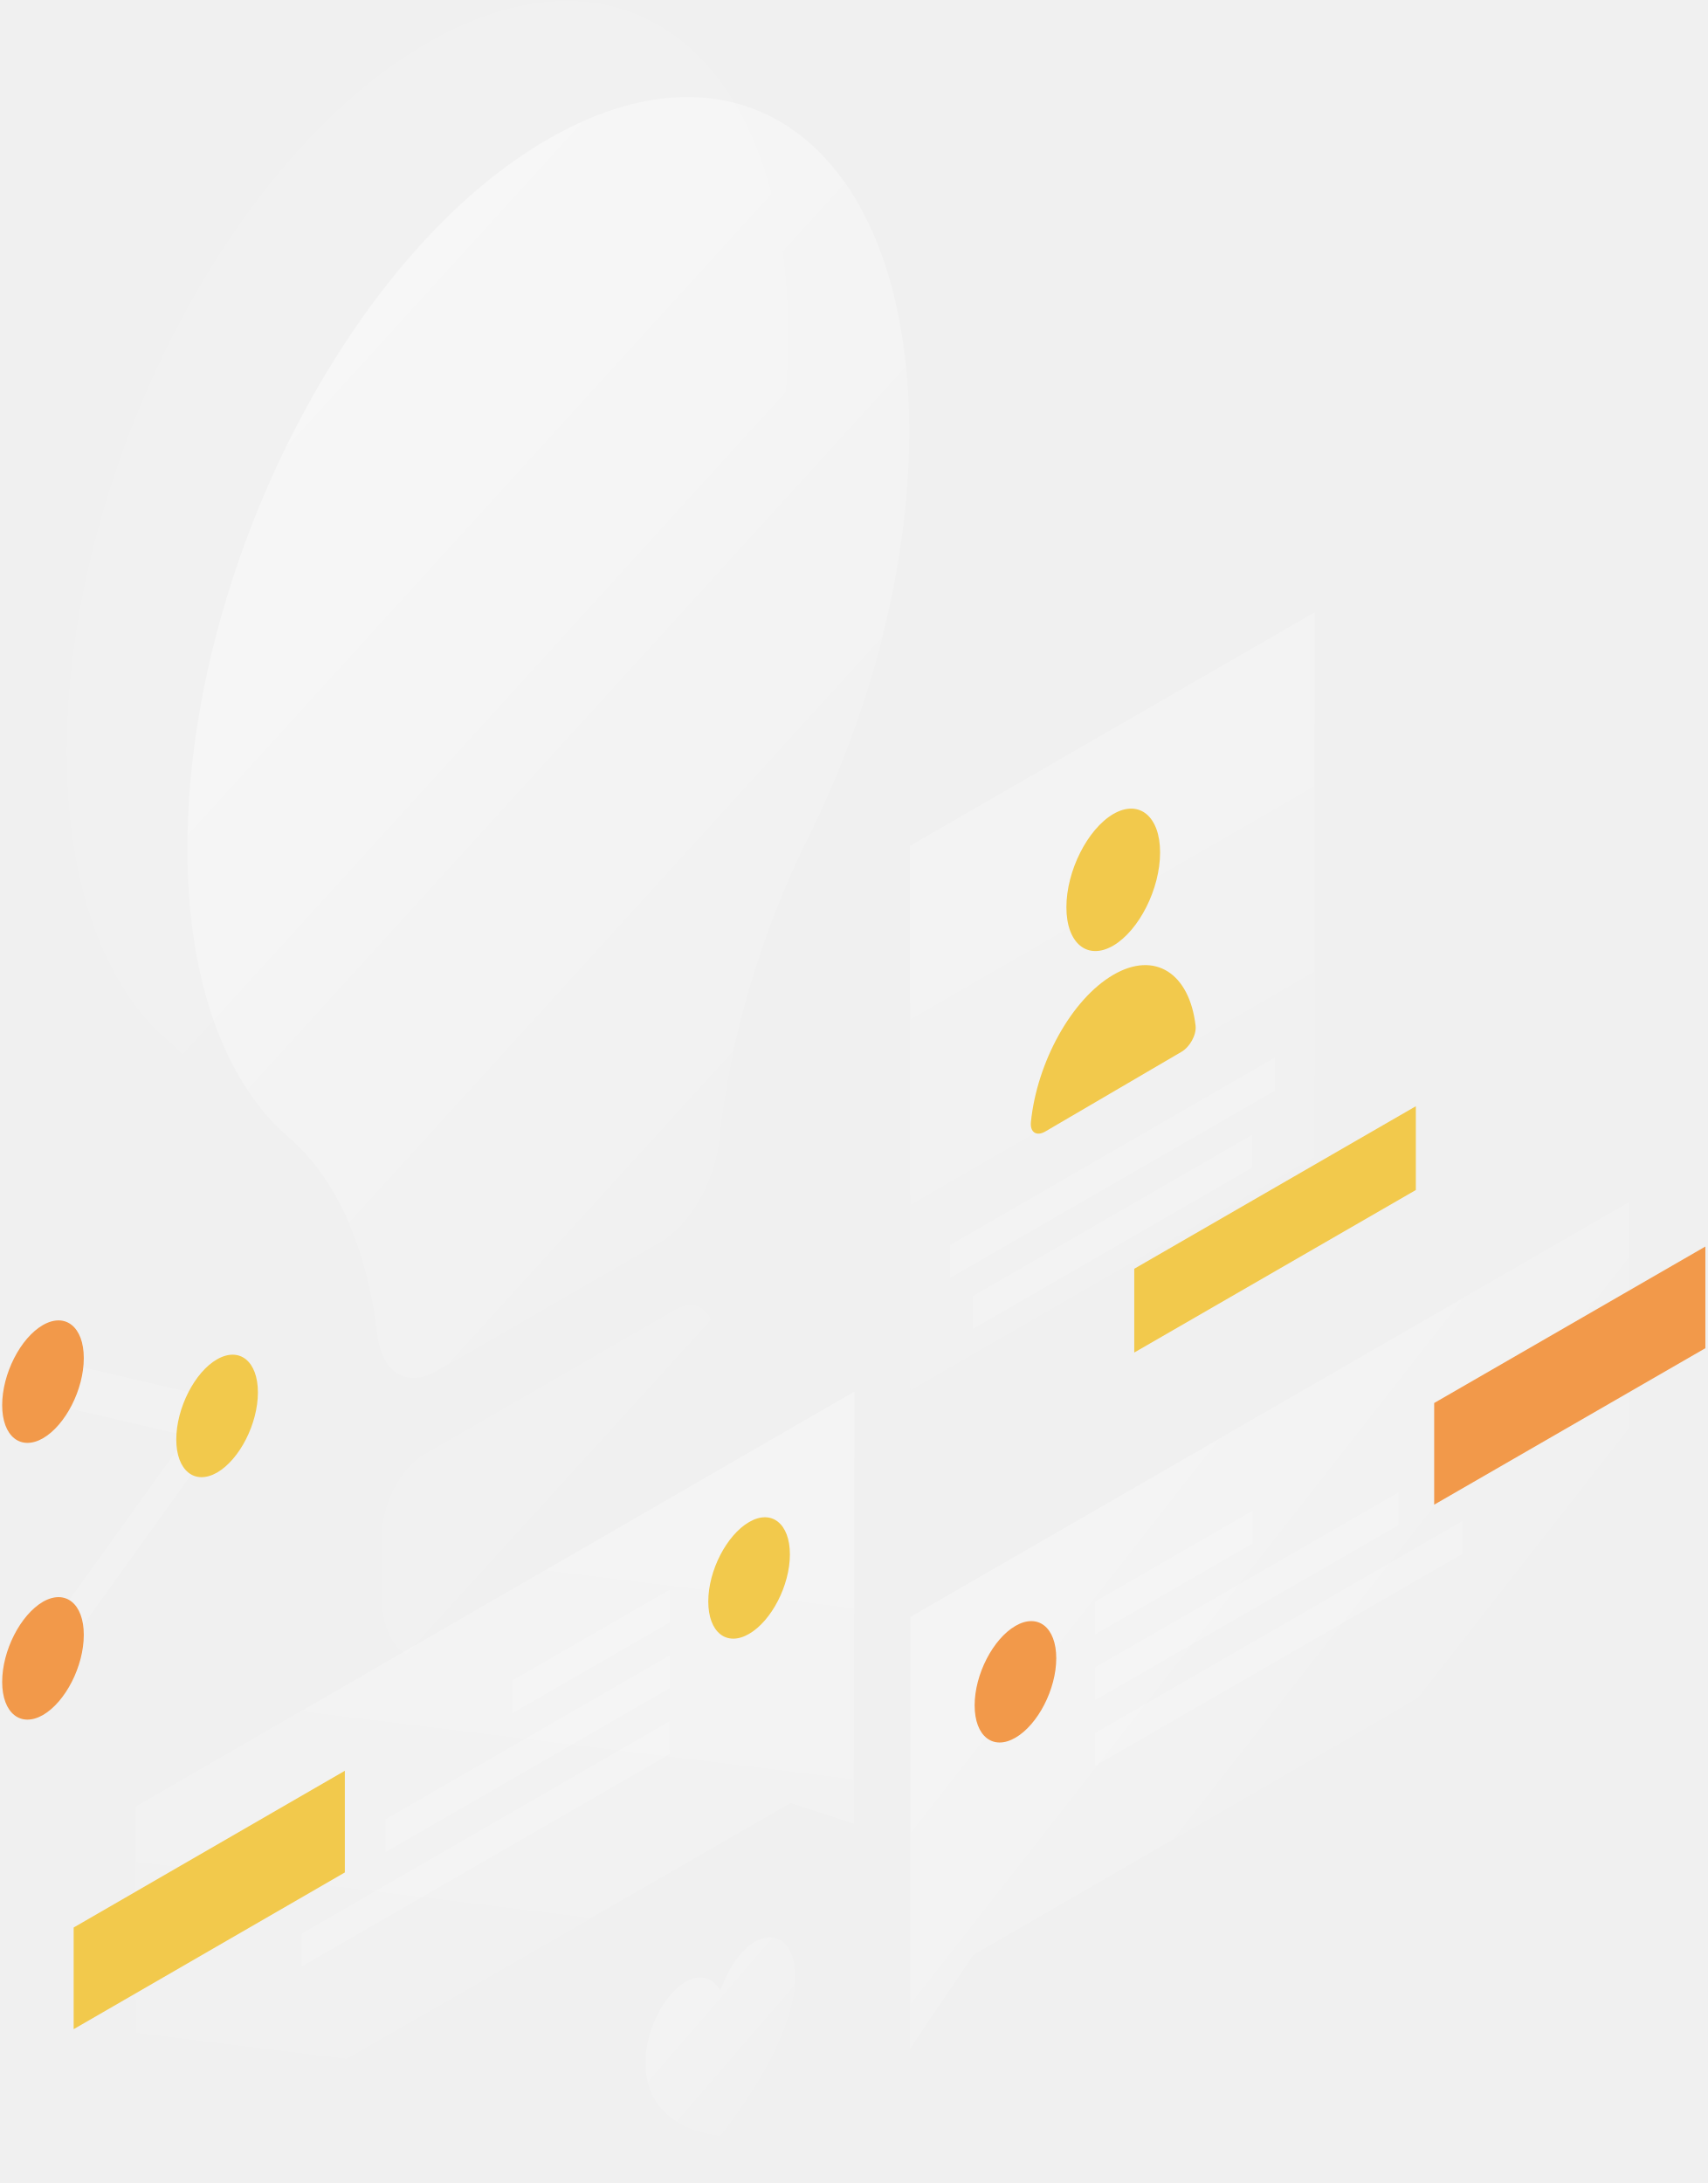
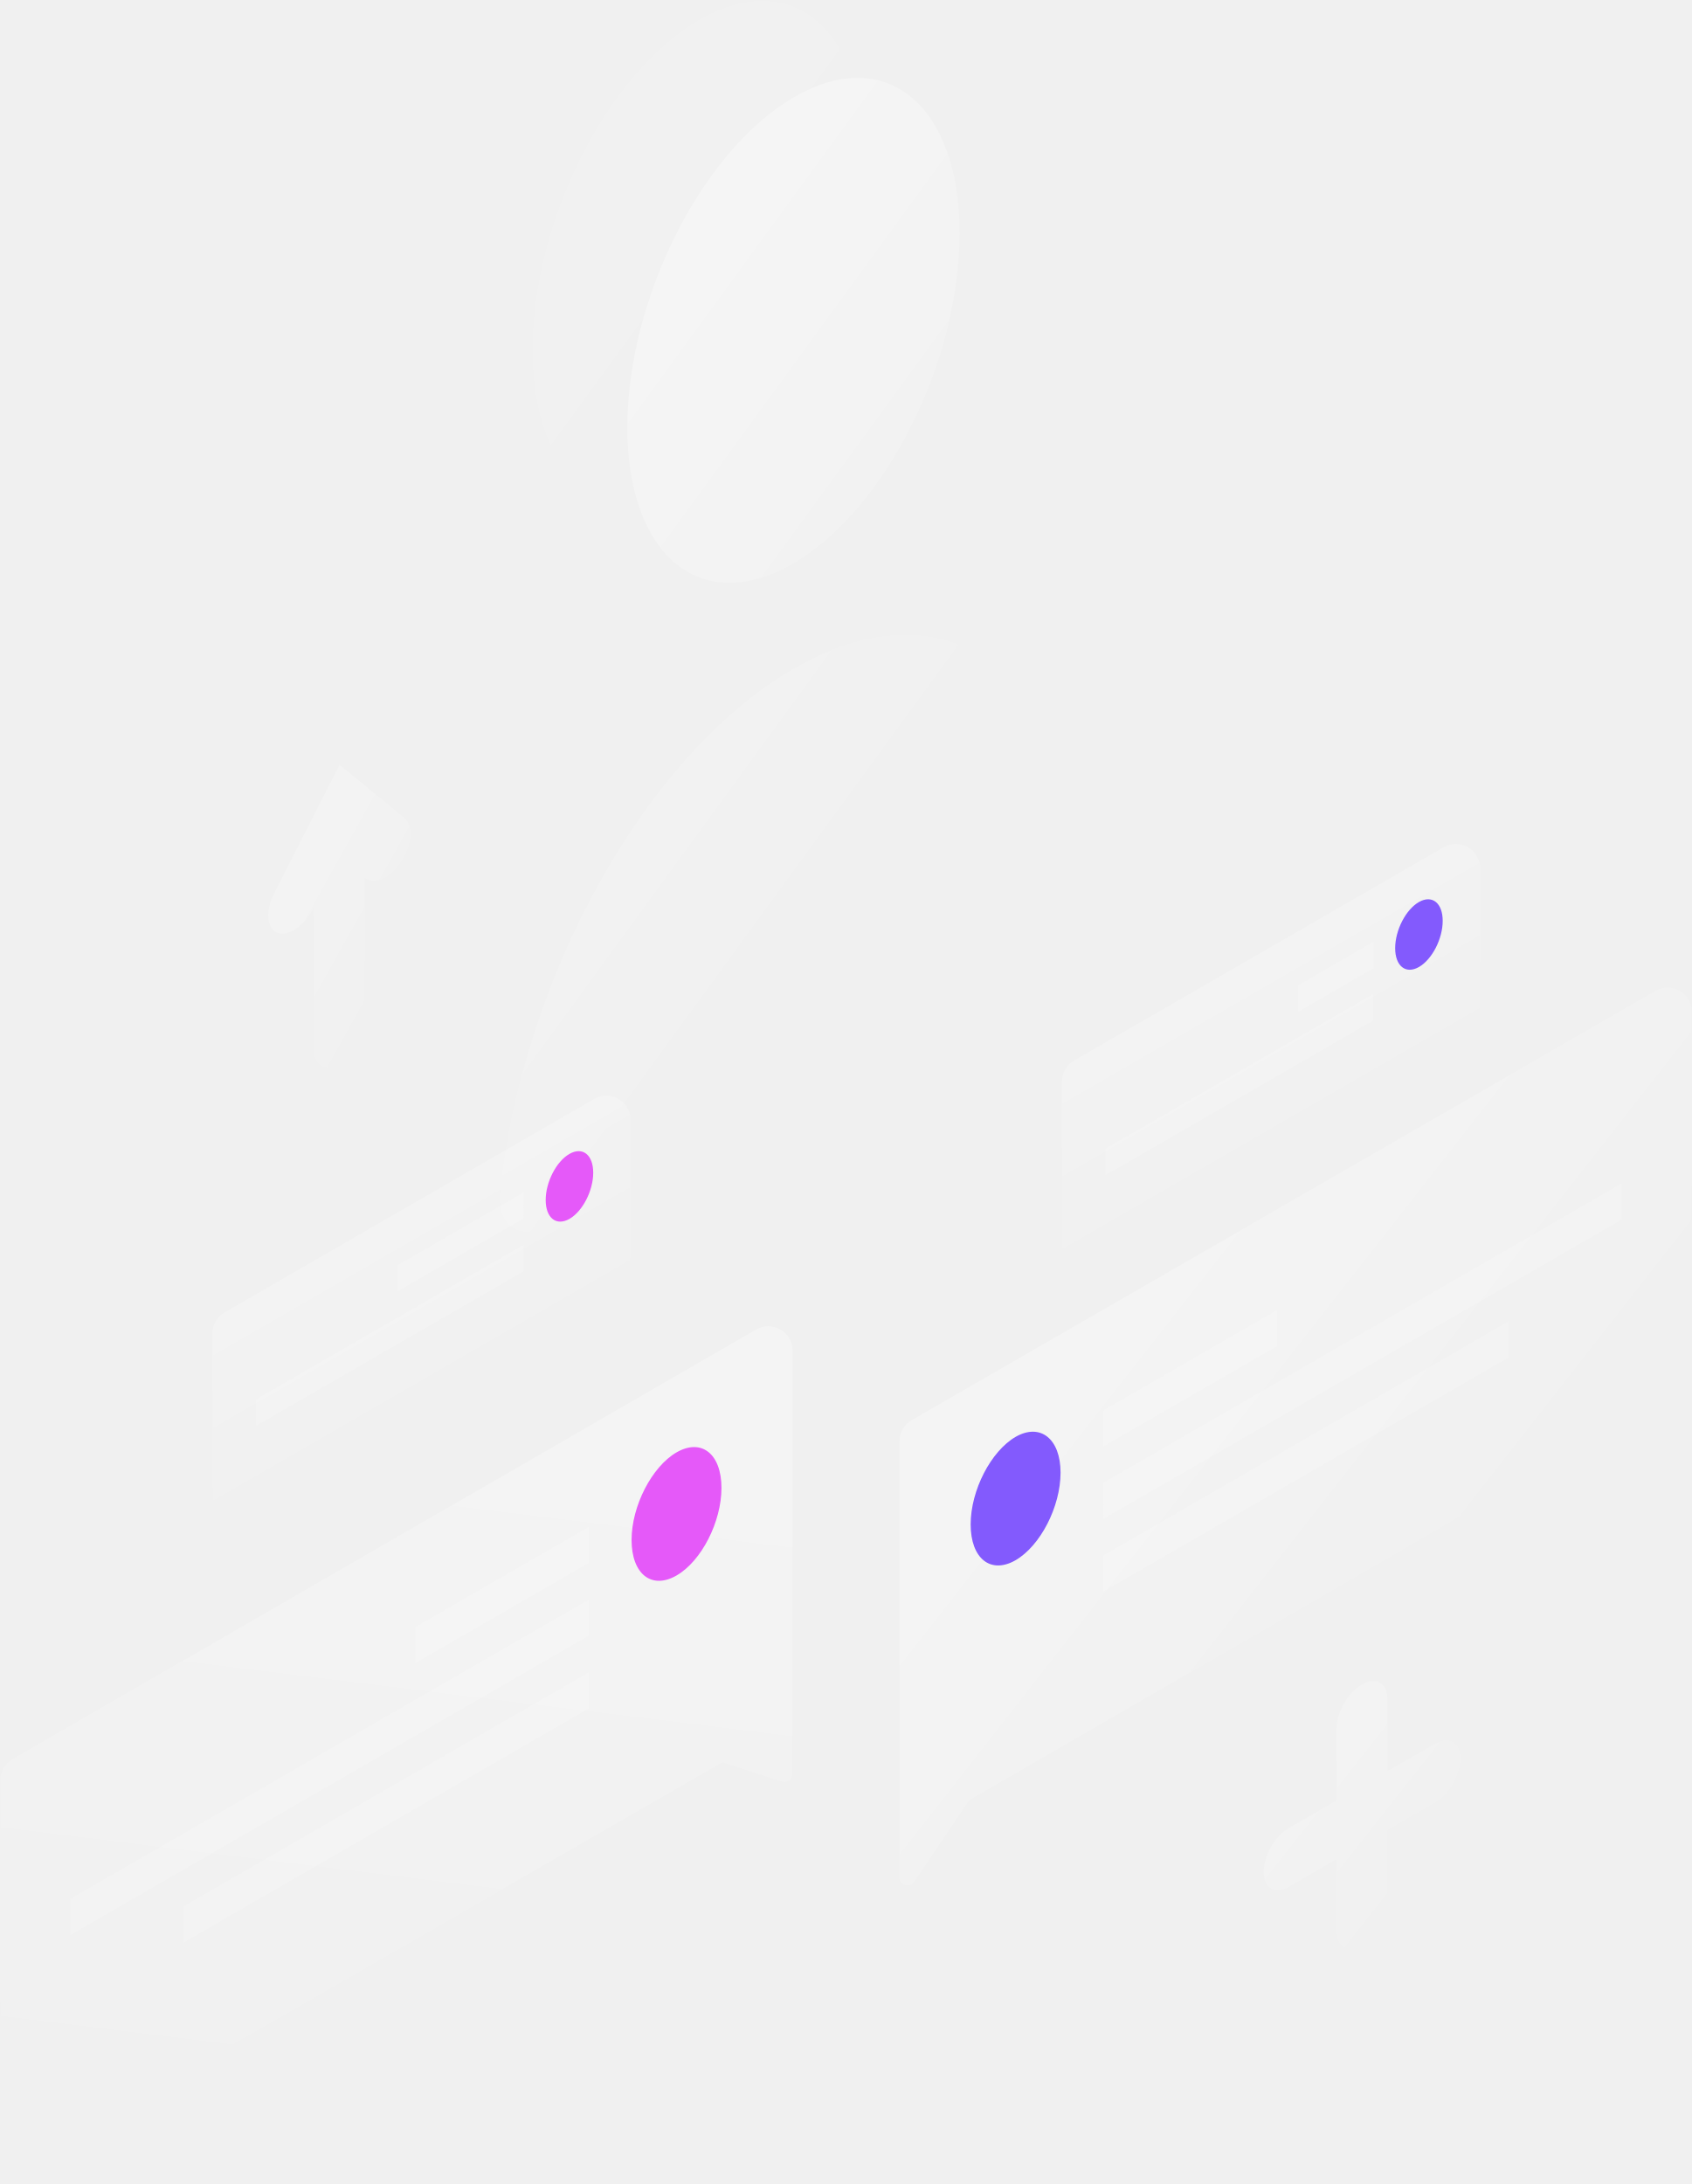
- <svg xmlns="http://www.w3.org/2000/svg" version="1.1" id="Слой_1" x="0px" y="0px" viewBox="0 0 707 904" style="enable-background:new 0 0 707 904;" xml:space="preserve">
-   <style type="text/css">
- 	.st0{opacity:7.000000e-02;fill:url(#SVGID_1_);enable-background:new    ;}
- 	.st1{opacity:7.000000e-02;fill:url(#SVGID_2_);enable-background:new    ;}
- 	.st2{opacity:0.4;fill:url(#SVGID_3_);enable-background:new    ;}
- 	.st3{opacity:0.4;fill:url(#SVGID_4_);enable-background:new    ;}
- 	.st4{opacity:0.3;fill:url(#SVGID_5_);enable-background:new    ;}
- 	.st5{fill:#F2994A;}
- 	.st6{opacity:0.15;fill:#FFFFFF;enable-background:new    ;}
- 	.st7{opacity:0.3;fill:url(#SVGID_6_);enable-background:new    ;}
- 	.st8{fill:#F2C94C;}
- 	.st9{opacity:0.3;fill:url(#SVGID_7_);enable-background:new    ;}
- 	.st10{opacity:0.2;fill:url(#SVGID_8_);enable-background:new    ;}
- </style>
-   <linearGradient id="SVGID_1_" gradientUnits="userSpaceOnUse" x1="59.695" y1="757.283" x2="365.739" y2="478.628" gradientTransform="matrix(1 0 0 -1 0 904)">
-     <stop offset="0" style="stop-color:#FFFFFF" />
-     <stop offset="1" style="stop-color:#FFFFFF;stop-opacity:0" />
-   </linearGradient>
-   <path class="st0" d="M69.6,431.2c-26-22.3-42-63.8-42-119.8c0-115,67.4-247.2,150.4-294.2c83.1-47.1,149.3,8.1,148.5,124  c-0.4,55.1-16.2,114.2-41.7,165.6c-19.7,39.6-32.6,83.8-36.9,124.9c-1.7,17.6-12.2,35.8-24.3,42.8l-92.8,53.5  c-12.2,7.1-22.6,0.7-24.5-14.8C102.1,477.1,89.3,448.3,69.6,431.2z" />
-   <linearGradient id="SVGID_2_" gradientUnits="userSpaceOnUse" x1="-98.683" y1="583.388" x2="207.362" y2="304.733" gradientTransform="matrix(1 0 0 -1 0 904)">
-     <stop offset="0" style="stop-color:#FFFFFF" />
-     <stop offset="1" style="stop-color:#FFFFFF;stop-opacity:0" />
-   </linearGradient>
-   <path class="st1" d="M108.1,621.2l0-24.6c0-13.2,7.6-28.1,17.1-33.8l104.2-60.2c9.5-5.5,17.1,0.7,17.1,13.9l0,24.6  c0,19.8-10.4,41.8-24,52.6l-90.6,52.3C118.4,651.1,108.1,640.8,108.1,621.2z" />
-   <linearGradient id="SVGID_3_" gradientUnits="userSpaceOnUse" x1="109.714" y1="717.503" x2="415.758" y2="438.848" gradientTransform="matrix(1 0 0 -1 0 904)">
-     <stop offset="0" style="stop-color:#FFFFFF" />
-     <stop offset="1" style="stop-color:#FFFFFF;stop-opacity:0" />
-   </linearGradient>
-   <path class="st2" d="M119.6,471c-26-22.3-42-63.8-42-119.8c0-115,67.4-247.2,150.4-294.2c83.1-47.1,149.3,8.1,148.5,124  c-0.4,55.1-16.2,114.2-41.7,165.6c-19.7,39.6-32.6,83.8-36.9,124.9c-1.7,17.6-12.2,35.8-24.3,42.8l-92.8,53.5  c-12.2,7.1-22.6,0.7-24.5-14.8C152.1,516.9,139.3,488,119.6,471z" />
-   <linearGradient id="SVGID_4_" gradientUnits="userSpaceOnUse" x1="-48.664" y1="543.607" x2="257.381" y2="264.952" gradientTransform="matrix(1 0 0 -1 0 904)">
-     <stop offset="0" style="stop-color:#FFFFFF" />
-     <stop offset="1" style="stop-color:#FFFFFF;stop-opacity:0" />
-   </linearGradient>
-   <path class="st3" d="M158.1,661l0-24.6c0-13.2,7.6-28.1,17.1-33.8l104.2-60.2c9.5-5.5,17.1,0.7,17.1,13.9l0,24.6  c0,19.8-10.4,41.8-24,52.6l-90.6,52.3C168.4,690.9,158.1,680.6,158.1,661z" />
-   <linearGradient id="SVGID_5_" gradientUnits="userSpaceOnUse" x1="441.853" y1="296.523" x2="595.503" y2="176.219" gradientTransform="matrix(1 0 0 -1 0 904)">
-     <stop offset="0" style="stop-color:#FFFFFF" />
-     <stop offset="1" style="stop-color:#FFFFFF;stop-opacity:0" />
-   </linearGradient>
-   <path class="st4" d="M377,669.6l297.6-171.8l-0.1,155.1L403.1,809.5l-26.3,38.9L377,669.6z" />
-   <path class="st5" d="M706.2,558.3l0-42.1L593.9,581l0,42.1L706.2,558.3z" />
-   <path class="st6" d="M453.5,663.2l65.2-37.6l0,13.6l-65.2,37.6L453.5,663.2z" />
-   <path class="st6" d="M453.4,690.5l125.7-72.5l0,13.6l-125.7,72.5L453.4,690.5z" />
-   <path class="st6" d="M453.4,717.7l152.3-87.9l0,13.6l-152.3,87.9L453.4,717.7z" />
-   <path class="st5" d="M437.4,686.7c0,12.8-7.6,27.5-16.9,32.9c-9.3,5.4-16.9-0.6-16.9-13.4c0-12.8,7.6-27.5,16.9-32.9  C429.8,667.9,437.4,673.9,437.4,686.7z" />
-   <linearGradient id="SVGID_6_" gradientUnits="userSpaceOnUse" x1="225.973" y1="322.647" x2="187.504" y2="10.617" gradientTransform="matrix(1 0 0 -1 0 904)">
-     <stop offset="0" style="stop-color:#FFFFFF" />
-     <stop offset="1" style="stop-color:#FFFFFF;stop-opacity:0" />
-   </linearGradient>
-   <path class="st7" d="M353.8,576.3L56.2,748.1l-0.1,155.1l271.3-156.6l26.2,8.6L353.8,576.3z" />
-   <path class="st8" d="M142.8,775.4l0-42.1L30.5,798.2l0,42.1L142.8,775.4z" />
-   <path class="st6" d="M277.3,658.3l-65.2,37.6l0,13.6l65.2-37.6L277.3,658.3z" />
-   <path class="st6" d="M277.3,685.5l-117.7,67.9l0,13.6l117.7-67.9L277.3,685.5z" />
-   <path class="st6" d="M277.2,712.8L125,800.7l0,13.6l152.3-87.9L277.2,712.8z" />
-   <path class="st8" d="M293.3,663.2c0,12.8,7.6,18.8,16.9,13.4c9.3-5.4,16.9-20.1,16.9-32.9c0-12.8-7.6-18.8-16.9-13.4  C300.9,635.7,293.3,650.4,293.3,663.2z" />
-   <path class="st6" d="M21.8,563.3l-7.5,16.6l63.2,14.7l-65.7,91.5l7.5,7.9L100,581.6L21.8,563.3z" />
-   <path class="st5" d="M0.9,581.9c0,12.9,7.6,19,16.9,13.7c9.3-5.4,16.9-20.2,16.9-33.2c0-12.9-7.6-19-16.9-13.7  C8.4,554.1,0.9,569,0.9,581.9z" />
-   <path class="st5" d="M0.9,696.5c0,12.9,7.6,19,16.9,13.7c9.3-5.4,16.9-20.2,16.9-33.2c0-12.9-7.6-19-16.9-13.7  C8.4,668.8,0.9,683.6,0.9,696.5z" />
-   <path class="st8" d="M73,596.1c0,12.9,7.6,19,16.9,13.7c9.3-5.4,16.9-20.2,16.9-33.2c0-12.9-7.6-19-16.9-13.7S73,583.2,73,596.1z" />
-   <linearGradient id="SVGID_7_" gradientUnits="userSpaceOnUse" x1="358.941" y1="623.033" x2="507.708" y2="365.294" gradientTransform="matrix(1 0 0 -1 0 904)">
-     <stop offset="0" style="stop-color:#FFFFFF" />
-     <stop offset="1" style="stop-color:#FFFFFF;stop-opacity:0" />
-   </linearGradient>
-   <path class="st9" d="M544.4,253.6l-167.6,96.7l0,310.5l167.6-96.7L544.4,253.6z" />
-   <path class="st6" d="M528,437.9l-134.6,77.7l0,13.6L528,451.6L528,437.9z" />
-   <path class="st6" d="M518.6,469.9l-115.7,66.8l0,13.6l115.7-66.8L518.6,469.9z" />
-   <path class="st8" d="M469.7,525.4l116.6-67.3l0,34.7l-116.6,67.3L469.7,525.4z" />
-   <path class="st8" d="M441.6,375.7c0,15,8.7,22.1,19.4,15.9c10.7-6.3,19.4-23.5,19.4-38.6c0-15-8.7-22.1-19.4-15.9  C450.3,343.4,441.6,360.7,441.6,375.7z" />
-   <path class="st8" d="M461,403.7c17.3-10.1,31.6-0.6,34.1,21.1c0.4,3.8-2.4,8.8-5.9,10.8l-56.4,33c-3.5,2-6.3,0.4-5.9-3.9  C429.4,439.9,443.7,413.8,461,403.7z" />
-   <linearGradient id="SVGID_8_" gradientUnits="userSpaceOnUse" x1="285.489" y1="76.8" x2="330.252" y2="38.13" gradientTransform="matrix(1 0 0 -1 0 904)">
-     <stop offset="0" style="stop-color:#FFFFFF" />
-     <stop offset="1" style="stop-color:#FFFFFF;stop-opacity:0" />
-   </linearGradient>
-   <path class="st10" d="M298.3,884.6c60.5-77.8,16.7-106,0-60.4C281.5,798,237.8,876.6,298.3,884.6z" />
+ <svg xmlns="http://www.w3.org/2000/svg" width="313" height="404" viewBox="0 0 313 404" fill="none">
+   <path opacity="0.5" d="M146.574 123.837C173.957 107.856 196.594 122.792 200.599 157.279C201.295 163.244 196.768 171.126 191.239 174.348L101.91 226.514C96.381 229.736 91.854 227.124 92.55 220.331C96.555 181.272 119.236 139.818 146.574 123.837Z" fill="url(#paint0_linear)" />
+   <path opacity="0.5" d="M116.058 79.073C116.058 102.892 129.814 114.126 146.792 104.198C163.77 94.27 177.526 66.968 177.526 43.149C177.526 19.331 163.77 8.096 146.792 18.024C129.814 27.953 116.058 55.255 116.058 79.073Z" fill="url(#paint1_linear)" />
+   <path opacity="0.07" d="M128.987 109.554C156.369 93.574 179.006 108.509 183.011 142.996C183.708 148.962 179.181 156.843 173.652 160.066L84.323 212.232C78.794 215.454 74.267 212.841 74.963 206.048C78.968 166.989 101.605 125.535 128.987 109.554Z" fill="url(#paint2_linear)" />
+   <path opacity="0.07" d="M98.471 64.791C98.471 88.61 112.227 99.844 129.205 89.916C146.183 79.988 159.939 52.686 159.939 28.867C159.939 5.048 146.183 -6.186 129.205 3.742C112.227 13.67 98.471 40.972 98.471 64.791Z" fill="url(#paint3_linear)" />
+   <path opacity="0.2" d="M39.31 246.651C39.31 245.049 40.164 243.569 41.551 242.768L109.941 203.271C112.93 201.544 116.668 203.702 116.668 207.154V239.708L39.31 284.384V246.651Z" fill="url(#paint4_linear)" />
+   <path d="M100.952 221.985C100.952 225.295 102.911 226.862 105.349 225.469C107.787 224.076 109.746 220.244 109.746 216.934C109.746 213.625 107.787 212.057 105.349 213.451C102.911 214.844 100.952 218.676 100.952 221.985Z" fill="#E559F9" />
+   <path opacity="0.15" d="M96.86 220.548L73.614 234.004V238.837L96.904 225.382L96.86 220.548Z" fill="#FEFEFE" />
+   <path opacity="0.15" d="M96.86 230.259L47.32 258.867V263.788L96.86 235.179V230.259Z" fill="#FEFEFE" />
+   <path opacity="0.2" d="M196.463 200.06C196.463 198.457 197.318 196.977 198.706 196.176L267.095 156.717C270.085 154.993 273.821 157.15 273.821 160.601V193.159L196.463 237.835V200.06Z" fill="url(#paint5_linear)" />
+   <path d="M258.105 175.393C258.105 178.703 260.064 180.27 262.502 178.877C264.94 177.483 266.899 173.651 266.899 170.342C266.899 167.033 264.94 165.465 262.502 166.859C260.064 168.252 258.105 172.084 258.105 175.393Z" fill="#835AFD" />
+   <path opacity="0.15" d="M254.144 174.174L240.126 182.273V187.194L254.144 179.094V174.174Z" fill="#FEFEFE" />
+   <path opacity="0.15" d="M254.013 183.884L204.473 212.493V217.413L254.013 188.805V183.884Z" fill="#FEFEFE" />
+   <path opacity="0.3" d="M146.614 249.832C146.616 246.378 142.878 244.219 139.887 245.946L2.284 325.416C0.897 326.216 0.043 327.695 0.042 329.296L-7.43479e-05 403.129L133.645 325.969L144.617 329.553C145.583 329.869 146.575 329.149 146.575 328.133L146.614 249.832Z" fill="url(#paint6_linear)" />
+   <path d="M116.842 284.863C116.842 291.177 120.542 294.095 125.156 291.438C129.771 288.782 133.471 281.51 133.471 275.24C133.471 268.926 129.771 266.009 125.156 268.665C120.586 271.321 116.842 278.593 116.842 284.863Z" fill="#E559F9" />
+   <path opacity="0.15" d="M108.919 282.425L76.792 300.975V307.68L108.919 289.131V282.425Z" fill="#FEFEFE" />
+   <path opacity="0.15" d="M108.919 295.88L12.973 351.268V357.974L108.919 302.586V295.88Z" fill="#FEFEFE" />
+   <path opacity="0.15" d="M108.919 309.335L33.912 352.662V359.367L108.919 316.041V309.335Z" fill="#FEFEFE" />
+   <path opacity="0.3" d="M166.424 266.593C166.425 264.992 167.28 263.512 168.667 262.712L306.27 183.284C309.26 181.558 312.997 183.717 312.996 187.17L312.956 255.819L179.311 332.979L169.118 348.084C168.293 349.307 166.384 348.722 166.384 347.248L166.424 266.593Z" fill="url(#paint7_linear)" />
+   <path d="M196.202 272.41C196.202 278.723 192.458 285.952 187.887 288.608C183.273 291.264 179.572 288.303 179.572 281.989C179.572 275.675 183.316 268.447 187.887 265.791C192.458 263.178 196.202 266.139 196.202 272.41Z" fill="#835AFD" />
+   <path opacity="0.15" d="M204.125 260.87L236.252 242.321V249.026L204.125 267.576V260.87Z" fill="#FEFEFE" />
+   <path opacity="0.15" d="M204.081 274.282L300.027 218.894V225.6L204.125 280.988L204.081 274.282Z" fill="#FEFEFE" />
+   <path opacity="0.15" d="M204.081 287.737L279.088 244.411V251.116L204.081 294.443V287.737Z" fill="#FEFEFE" />
+   <path opacity="0.2" d="M251.967 311.599C249.355 313.08 247.266 316.738 247.266 319.786V333.067L238.472 338.118C235.86 339.598 233.771 343.256 233.771 346.26C233.771 349.265 235.86 350.484 238.472 349.004L247.266 343.909V357.19C247.266 360.195 249.355 361.414 251.967 359.933C254.579 358.453 256.669 354.795 256.669 351.791V338.51L265.462 333.459C268.074 331.978 270.164 328.32 270.164 325.316C270.164 322.311 268.074 321.092 265.462 322.572L256.669 327.624V314.343C256.712 311.295 254.579 310.075 251.967 311.599Z" fill="url(#paint8_linear)" />
+   <path opacity="0.2" d="M62.818 141.472L50.716 165.247C49.061 168.513 49.322 171.779 51.325 172.563C53.328 173.347 56.288 171.3 57.942 168.034L58.073 167.729V194.117C58.073 197.122 60.162 198.341 62.774 196.86C65.386 195.336 67.476 191.722 67.476 188.718V162.33L67.606 162.461C69.26 163.81 72.264 162.417 74.223 159.325C76.226 156.234 76.487 152.663 74.833 151.313L62.818 141.472Z" fill="url(#paint9_linear)" />
+   <defs>
+     <linearGradient id="paint0_linear" x1="33.618" y1="97.776" x2="144.84" y2="178.888" gradientUnits="userSpaceOnUse">
+       <stop stop-color="white" />
+       <stop offset="1" stop-color="white" stop-opacity="0" />
+     </linearGradient>
+     <linearGradient id="paint1_linear" x1="90.288" y1="19.891" x2="201.51" y2="101.002" gradientUnits="userSpaceOnUse">
+       <stop stop-color="white" />
+       <stop offset="1" stop-color="white" stop-opacity="0" />
+     </linearGradient>
+     <linearGradient id="paint2_linear" x1="16.023" y1="83.489" x2="127.245" y2="164.601" gradientUnits="userSpaceOnUse">
+       <stop stop-color="white" />
+       <stop offset="1" stop-color="white" stop-opacity="0" />
+     </linearGradient>
+     <linearGradient id="paint3_linear" x1="72.693" y1="5.603" x2="183.915" y2="86.714" gradientUnits="userSpaceOnUse">
+       <stop stop-color="white" />
+       <stop offset="1" stop-color="white" stop-opacity="0" />
+     </linearGradient>
+     <linearGradient id="paint4_linear" x1="69.27" y1="226.769" x2="86.727" y2="257.005" gradientUnits="userSpaceOnUse">
+       <stop stop-color="white" />
+       <stop offset="1" stop-color="white" stop-opacity="0" />
+     </linearGradient>
+     <linearGradient id="paint5_linear" x1="226.423" y1="180.183" x2="243.88" y2="210.419" gradientUnits="userSpaceOnUse">
+       <stop stop-color="white" />
+       <stop offset="1" stop-color="white" stop-opacity="0" />
+     </linearGradient>
+     <linearGradient id="paint6_linear" x1="83.661" y1="244.547" x2="64.699" y2="398.299" gradientUnits="userSpaceOnUse">
+       <stop stop-color="white" />
+       <stop offset="1" stop-color="white" stop-opacity="0" />
+     </linearGradient>
+     <linearGradient id="paint7_linear" x1="198.387" y1="233.403" x2="274.093" y2="292.664" gradientUnits="userSpaceOnUse">
+       <stop stop-color="white" />
+       <stop offset="1" stop-color="white" stop-opacity="0" />
+     </linearGradient>
+     <linearGradient id="paint8_linear" x1="242.889" y1="328.562" x2="265.686" y2="346.549" gradientUnits="userSpaceOnUse">
+       <stop stop-color="white" />
+       <stop offset="1" stop-color="white" stop-opacity="0" />
+     </linearGradient>
+     <linearGradient id="paint9_linear" x1="54.215" y1="165.456" x2="76.298" y2="177.763" gradientUnits="userSpaceOnUse">
+       <stop stop-color="white" />
+       <stop offset="1" stop-color="white" stop-opacity="0" />
+     </linearGradient>
+   </defs>
</svg>
